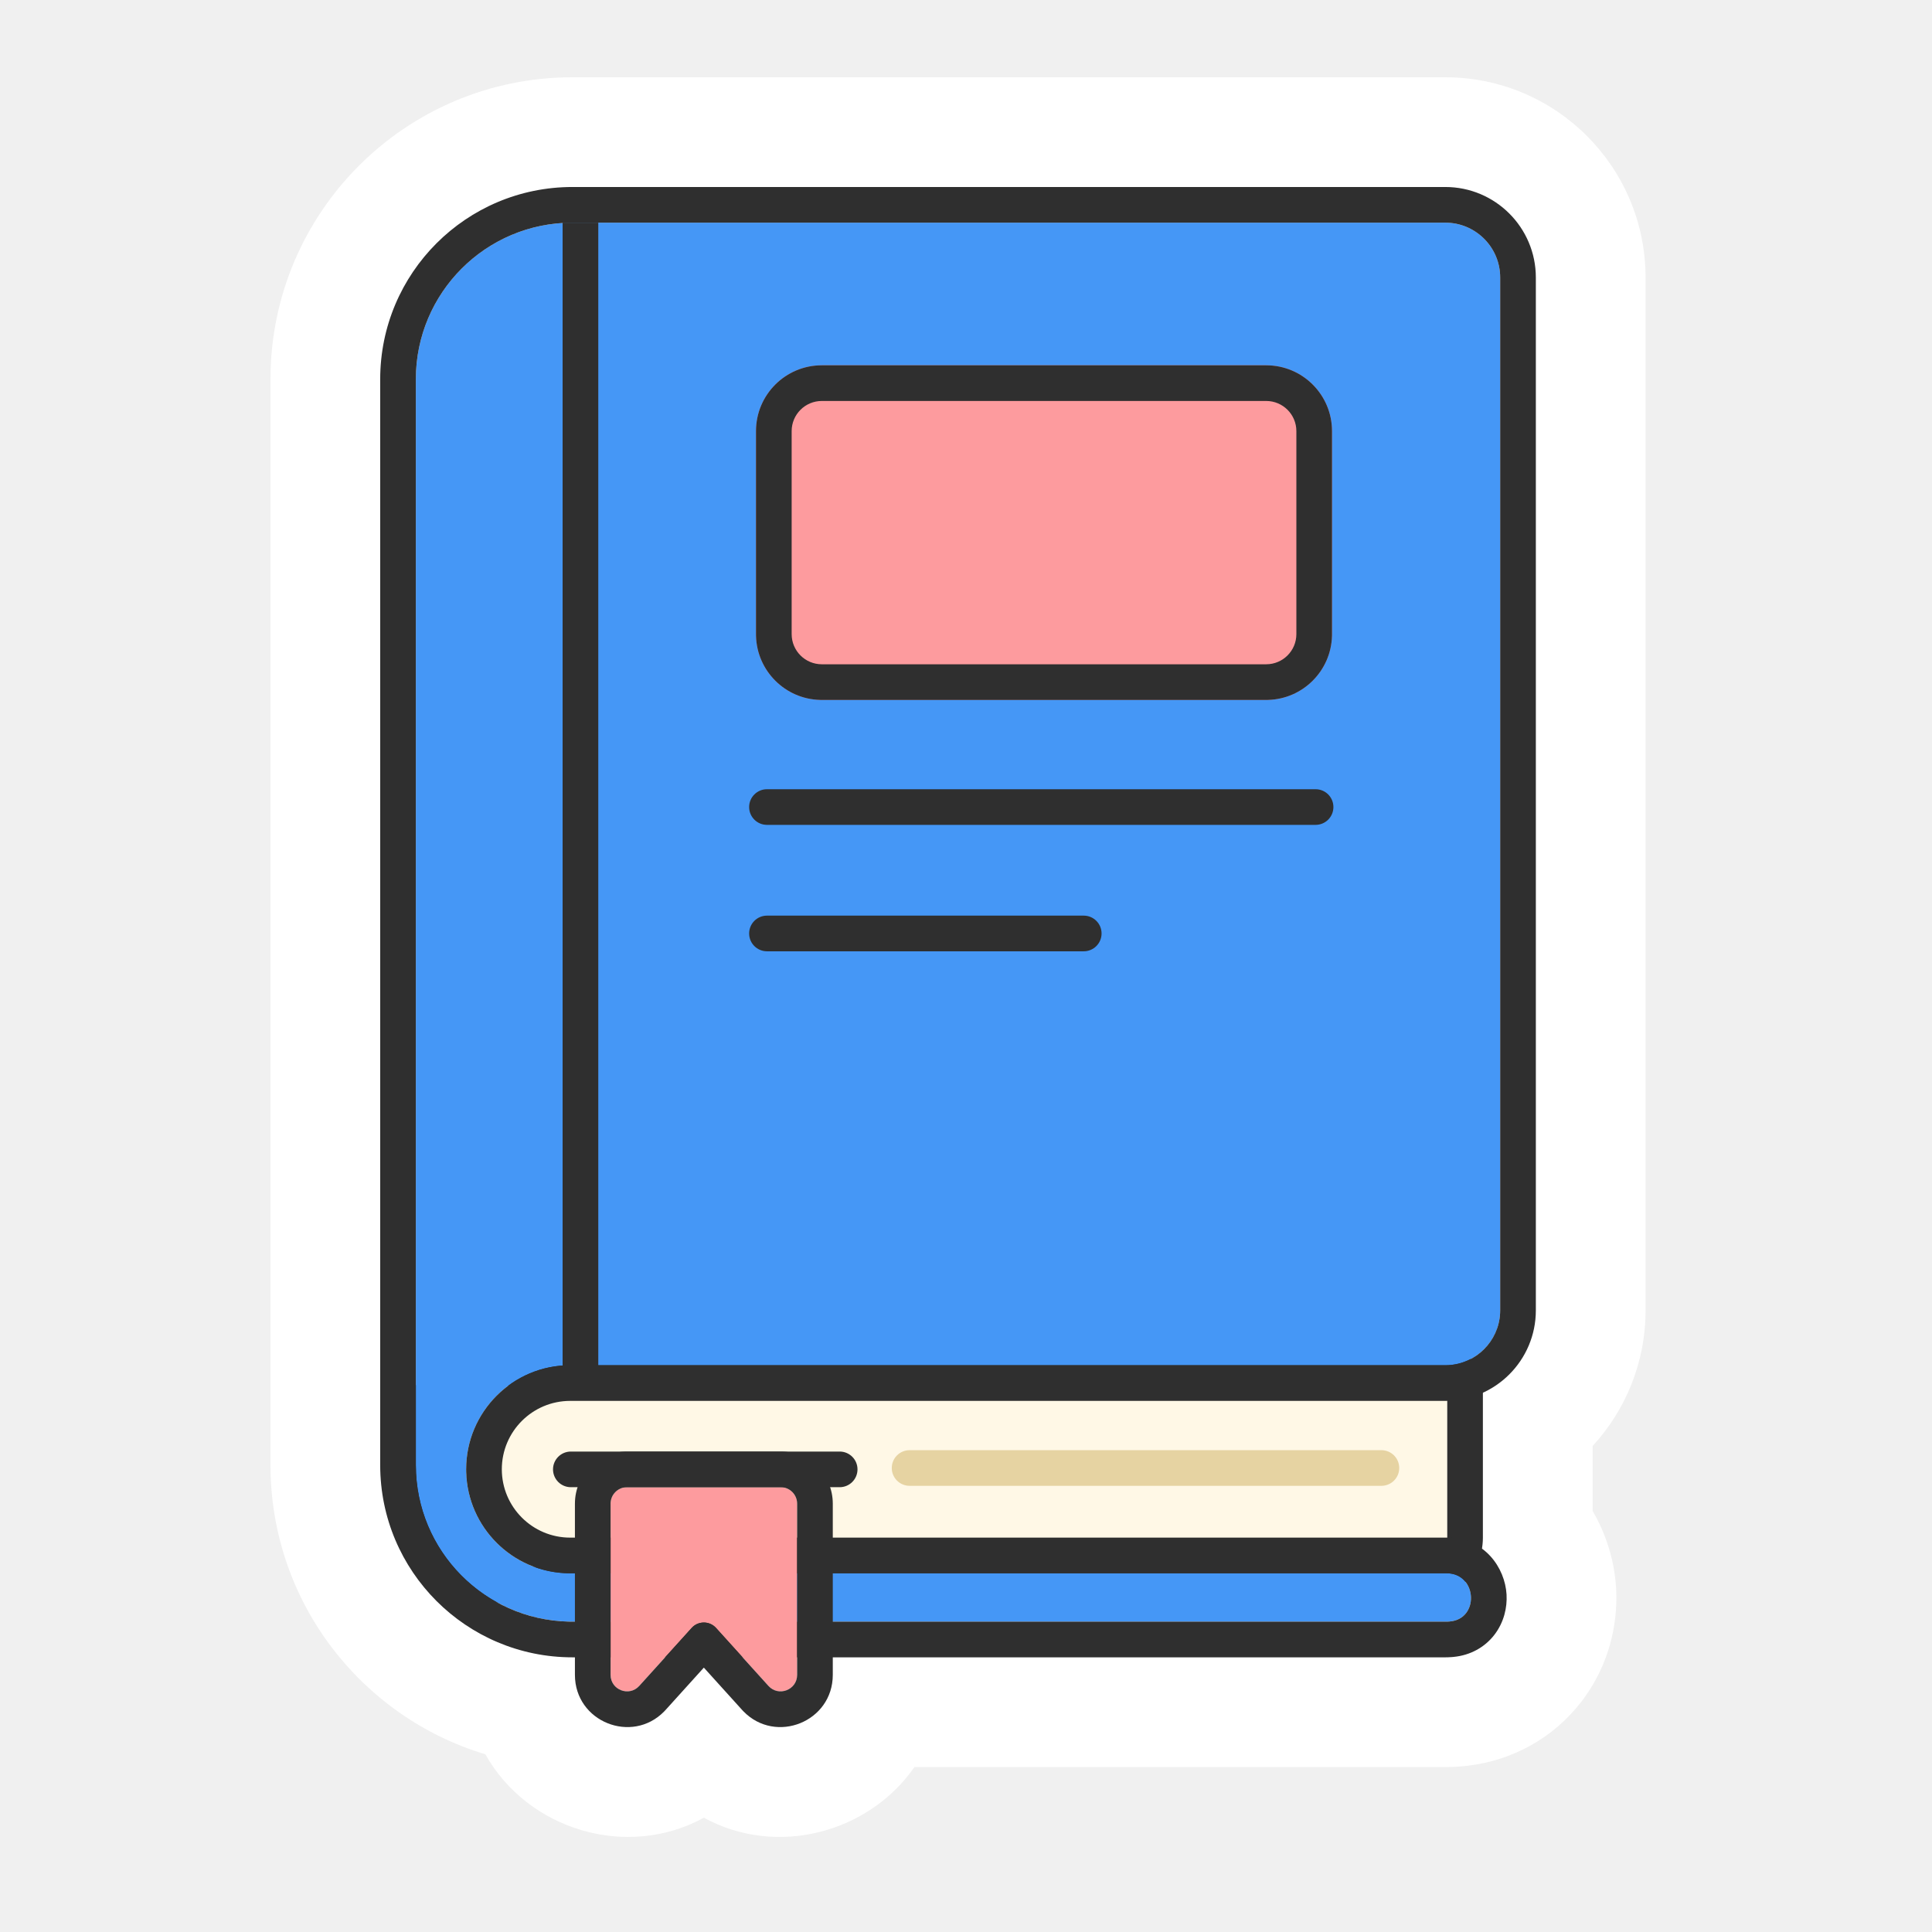
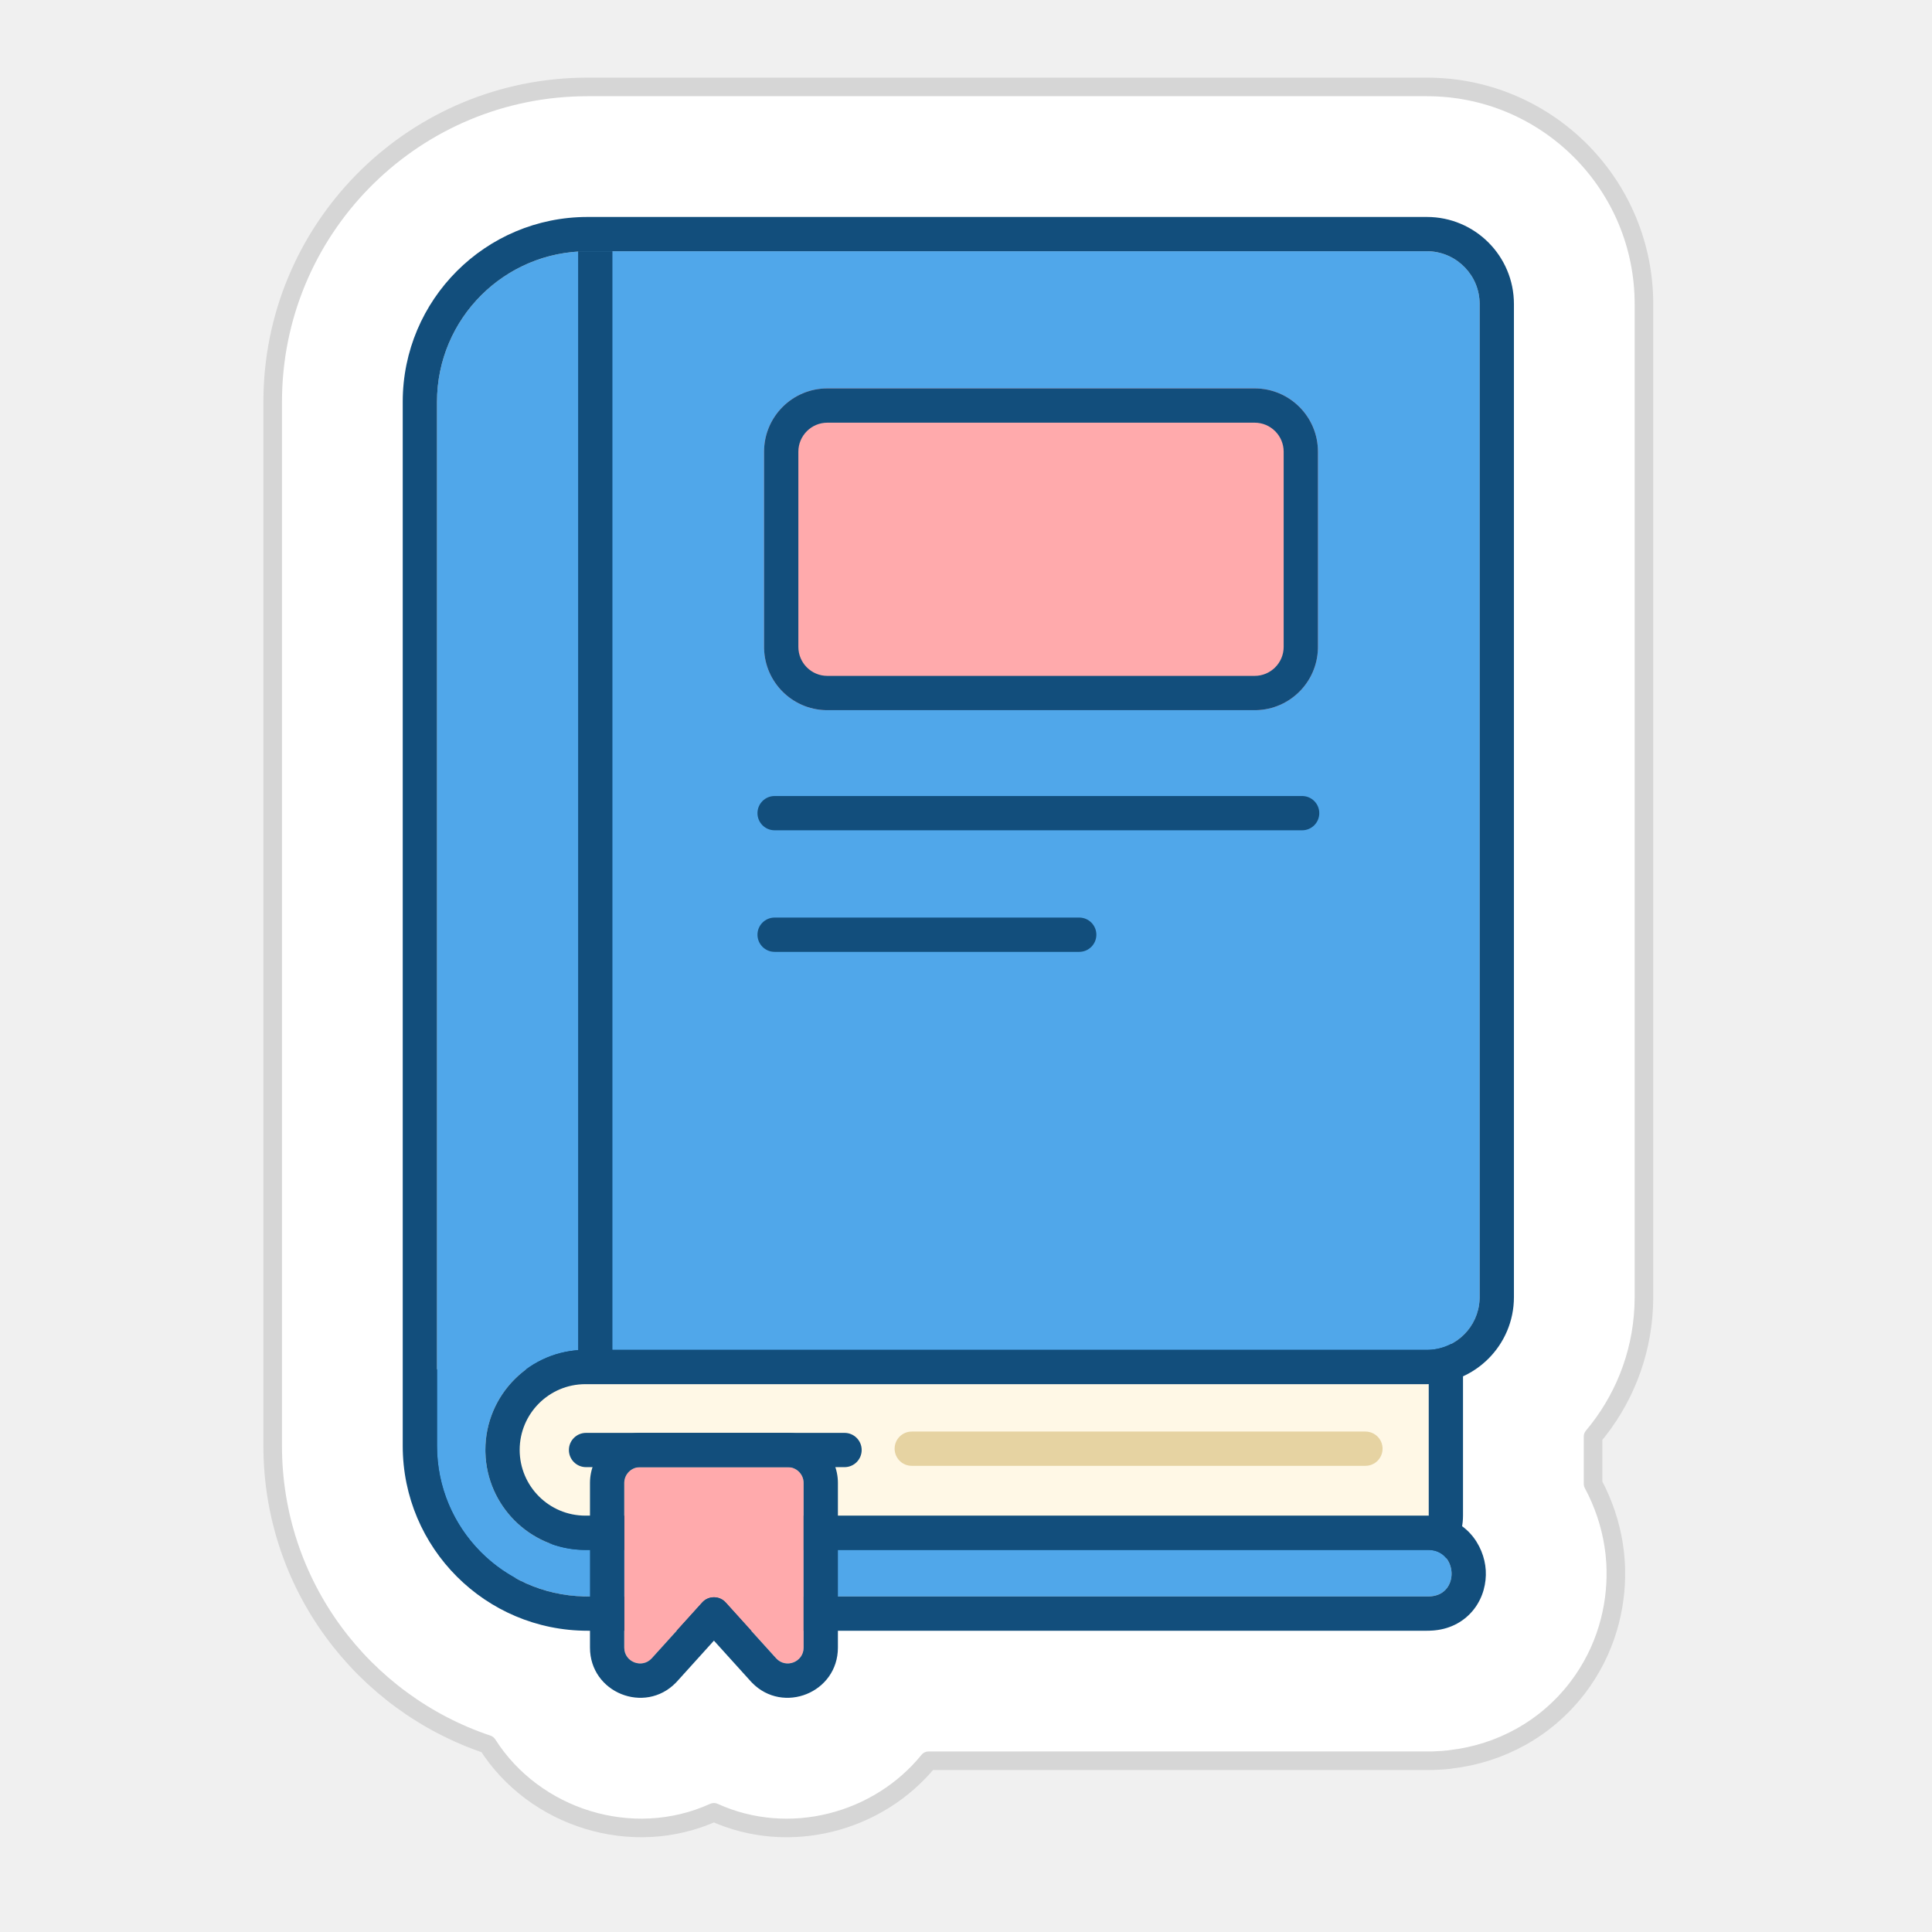
- <svg xmlns="http://www.w3.org/2000/svg" viewBox="0 0 100 100" width="100" height="100" fill="none">
-   <g transform="translate(-6, -16)">
-     <path d="M80.81 20C86.533 20 91.174 24.641 91.174 30.364V83.825C91.174 86.537 90.132 89 88.434 90.843V94.206C89.138 95.41 89.529 96.727 89.633 97.986L89.649 98.207L89.657 98.381C89.722 100.131 89.274 102.13 87.991 103.893L87.859 104.068C86.395 105.978 84.251 107.131 81.944 107.397C81.936 107.398 81.929 107.399 81.922 107.4C81.889 107.404 81.859 107.406 81.833 107.409C81.825 107.41 81.817 107.411 81.809 107.412L81.809 107.412C81.79 107.414 81.774 107.416 81.759 107.417C81.742 107.419 81.725 107.42 81.712 107.421C81.709 107.421 81.706 107.421 81.703 107.422C81.705 107.422 81.707 107.422 81.709 107.421C81.704 107.422 81.699 107.422 81.695 107.422C81.692 107.423 81.688 107.423 81.685 107.424C81.682 107.424 81.679 107.424 81.677 107.424C81.676 107.424 81.673 107.424 81.672 107.424L81.672 107.425C81.661 107.426 81.65 107.427 81.639 107.428C81.624 107.429 81.61 107.43 81.594 107.432C81.587 107.432 81.579 107.433 81.571 107.433C81.384 107.448 81.221 107.455 81.096 107.458C81.02 107.46 80.955 107.461 80.903 107.462C80.857 107.462 80.814 107.462 80.81 107.462V107.462H53.331C50.979 110.854 46.222 112.158 42.433 110.084C38.406 112.287 33.288 110.678 31.123 106.802C24.688 104.867 20 98.897 20 91.833V35.629C20 26.998 26.998 20 35.629 20H80.81ZM87.09 101.83C87.089 101.832 87.087 101.835 87.085 101.839L87.074 101.863L87.09 101.829L87.09 101.83ZM86.422 94.501C86.418 94.497 86.415 94.493 86.413 94.49C86.412 94.489 86.412 94.488 86.411 94.487L86.422 94.501Z" fill="white" />
-     <path d="M31.695 87.727H80.909V95.587C80.909 96.419 80.249 97.095 79.437 97.095H31.695C29.552 97.095 27.809 95.312 27.809 93.114V91.705C27.809 89.51 29.549 87.724 31.695 87.724V87.727Z" fill="#FFF8E6" />
-     <path d="M31.695 87.727V87.724C29.549 87.724 27.809 89.509 27.809 91.705V93.114L27.81 93.216C27.862 95.333 29.531 97.04 31.595 97.093L31.695 97.095H79.437L79.513 97.093C80.265 97.053 80.869 96.435 80.907 95.664L80.909 95.587V87.727H31.695ZM82.754 95.587C82.754 97.396 81.31 98.94 79.437 98.94H31.695C28.491 98.94 25.963 96.29 25.963 93.114V91.705C25.963 88.533 28.487 85.878 31.695 85.878C31.729 85.878 31.763 85.879 31.797 85.881H80.909C81.928 85.881 82.754 86.708 82.754 87.727V95.587Z" fill="#2F2F2F" />
-     <path d="M35.512 97.433C32.539 97.433 30.128 95.022 30.128 92.049C30.128 89.076 32.539 86.665 35.512 86.665H80.809C82.377 86.665 83.649 85.393 83.649 83.825V30.364C83.649 28.797 82.377 27.525 80.809 27.525H35.629C31.153 27.525 27.524 31.154 27.524 35.629V91.833C27.524 96.308 31.153 99.937 35.629 99.937H80.809C80.883 99.937 80.954 99.937 81.025 99.928C82.598 99.809 82.462 97.433 80.883 97.433H35.512Z" fill="#4597F6" />
-     <path d="M25.679 91.833V35.629C25.679 30.134 30.134 25.679 35.629 25.679V27.525C31.153 27.525 27.524 31.154 27.524 35.629V91.833C27.524 96.238 31.041 99.823 35.419 99.934L35.629 99.937H80.809C80.883 99.937 80.954 99.937 81.025 99.929C82.573 99.811 82.466 97.506 80.956 97.434L80.883 97.433V95.587C82.853 95.587 83.9 97.16 83.979 98.531C84.018 99.215 83.841 99.975 83.353 100.612C82.853 101.264 82.107 101.675 81.245 101.761L81.245 101.761C81.23 101.763 81.214 101.764 81.199 101.765C81.188 101.766 81.176 101.768 81.165 101.769L81.164 101.769C80.998 101.783 80.857 101.783 80.809 101.783H35.629C30.134 101.783 25.679 97.327 25.679 91.833ZM80.883 95.587V97.433H35.512V95.587H80.883ZM30.128 92.049C30.128 89.076 32.539 86.665 35.512 86.665H80.809L80.955 86.661C82.406 86.588 83.571 85.423 83.645 83.971L83.649 83.825V30.364C83.649 28.846 82.455 27.605 80.955 27.529L80.809 27.525V25.679C83.396 25.679 85.495 27.778 85.495 30.364V83.825C85.495 86.412 83.396 88.51 80.809 88.51H35.512C33.559 88.51 31.974 90.095 31.974 92.049C31.974 94.002 33.559 95.587 35.512 95.587V97.433L35.373 97.431C32.511 97.358 30.203 95.05 30.13 92.188L30.128 92.049ZM80.809 25.679V27.525H35.629V25.679H80.809Z" fill="#2F2F2F" />
-     <path d="M36.967 27.525L36.967 87.724L35.121 87.724L35.121 27.525L36.967 27.525Z" fill="#2F2F2F" />
-     <path d="M77.501 91.061C78.011 91.061 78.424 91.474 78.424 91.983C78.424 92.493 78.011 92.906 77.501 92.906L53.081 92.906C52.571 92.906 52.158 92.493 52.158 91.983C52.158 91.474 52.571 91.061 53.081 91.061L77.501 91.061Z" fill="#E6D3A2" />
-     <path d="M47.259 102.691C47.259 103.471 46.298 103.841 45.775 103.262L43.063 100.262C42.725 99.888 42.138 99.888 41.8 100.262L39.088 103.262C38.565 103.841 37.604 103.471 37.604 102.691L37.604 93.829C37.604 93.359 37.986 92.977 38.456 92.977L46.407 92.977C46.877 92.977 47.259 93.359 47.259 93.829L47.259 102.691Z" fill="#FD9B9E" />
-     <path d="M47.259 93.829C47.259 93.359 46.877 92.977 46.407 92.977L38.456 92.977L38.412 92.978C37.977 93 37.627 93.35 37.605 93.785L37.604 93.829L37.604 102.691C37.604 103.471 38.565 103.841 39.088 103.262L41.8 100.263L41.832 100.228C42.174 99.889 42.736 99.9 43.063 100.263L45.775 103.262C46.298 103.841 47.259 103.471 47.259 102.691L47.259 93.829ZM35.758 93.829C35.758 92.339 36.966 91.132 38.456 91.132L46.407 91.132C47.897 91.132 49.105 92.339 49.105 93.829L49.105 102.691C49.104 105.122 46.156 106.295 44.484 104.583L44.406 104.5L42.431 102.316L40.457 104.5L40.379 104.583C38.707 106.295 35.759 105.122 35.758 102.691L35.758 93.829Z" fill="#2F2F2F" />
-     <path d="M49.461 91.132C49.971 91.132 50.384 91.545 50.384 92.054C50.384 92.564 49.971 92.977 49.461 92.977L35.547 92.977C35.037 92.977 34.624 92.564 34.624 92.054C34.624 91.545 35.037 91.132 35.547 91.132L49.461 91.132Z" fill="#2F2F2F" />
-     <path d="M45.13 38.315C45.13 36.433 46.656 34.908 48.537 34.908H71.538C73.42 34.908 74.945 36.433 74.945 38.315V48.822C74.945 50.704 73.42 52.229 71.538 52.229H48.537C46.656 52.229 45.13 50.704 45.13 48.822V38.315Z" fill="#FD9B9E" />
-     <path d="M71.538 50.383V52.229H48.537V50.383H71.538ZM73.1 48.822V38.315C73.1 37.453 72.4 36.754 71.538 36.754H48.537C47.675 36.754 46.976 37.453 46.976 38.315V48.822C46.976 49.684 47.675 50.383 48.537 50.383V52.229L48.45 52.228C46.637 52.182 45.177 50.722 45.131 48.91L45.13 48.822V38.315C45.13 36.433 46.656 34.908 48.537 34.908H71.538C73.42 34.908 74.945 36.433 74.945 38.315V48.822L74.944 48.91C74.898 50.722 73.438 52.182 71.626 52.228L71.538 52.229V50.383C72.4 50.383 73.1 49.684 73.1 48.822Z" fill="#2F2F2F" />
-     <path d="M74.094 56.85C74.604 56.85 75.017 57.263 75.017 57.773C75.017 58.282 74.604 58.695 74.094 58.695H45.698C45.189 58.695 44.775 58.282 44.775 57.773C44.775 57.263 45.189 56.85 45.698 56.85H74.094Z" fill="#2F2F2F" />
-     <path d="M62.094 63.393C62.604 63.393 63.017 63.806 63.017 64.316C63.017 64.826 62.604 65.239 62.094 65.239H45.698C45.189 65.239 44.775 64.826 44.775 64.316C44.775 63.806 45.189 63.393 45.698 63.393H62.094Z" fill="#2F2F2F" />
-   </g>
+ <svg xmlns="http://www.w3.org/2000/svg" viewBox="0 0 104 104" width="104" height="104" fill="none">
+   <path d="M77.869 94.731C77.883 94.731 77.899 94.73 77.917 94.728C77.923 94.728 77.934 94.727 77.946 94.726L78.079 94.711C78.088 94.71 78.096 94.706 78.105 94.704C80.752 94.397 83.219 93.072 84.906 90.872L84.914 90.862L85.195 90.477L85.202 90.466C86.617 88.418 87.08 86.119 86.967 84.131L86.966 84.118L86.926 83.635L86.925 83.621L86.859 83.135C86.684 82.038 86.319 80.925 85.755 79.874V77.332C87.349 75.436 88.359 73.024 88.481 70.372L88.494 69.825V16.364C88.494 10.014 83.426 4.843 77.112 4.683L76.811 4.679H31.629C22.415 4.679 14.917 12.033 14.685 21.191L14.679 21.629V77.833C14.679 85.311 19.523 91.651 26.241 93.902C28.762 97.867 34.035 99.552 38.431 97.558C42.488 99.4 47.292 98.105 49.99 94.781L76.81 94.78C76.851 94.78 76.996 94.783 77.132 94.779C77.204 94.777 77.275 94.773 77.343 94.769L77.564 94.757C77.606 94.754 77.65 94.752 77.693 94.749C77.726 94.746 77.754 94.744 77.77 94.742L77.79 94.74H77.792L77.791 94.739C77.8 94.739 77.808 94.739 77.814 94.738C77.819 94.738 77.824 94.737 77.825 94.736H77.821L77.881 94.731C77.877 94.732 77.873 94.731 77.869 94.731ZM77.869 94.731C77.866 94.731 77.863 94.731 77.86 94.731C77.85 94.731 77.841 94.731 77.838 94.731L77.869 94.731Z" fill="white" stroke="#D6D6D6" stroke-linecap="round" stroke-linejoin="round" />
+   <path d="M27.695 73.727H76.909V81.587C76.909 82.419 76.249 83.095 75.437 83.095H27.695C25.552 83.095 23.809 81.312 23.809 79.114V77.705C23.809 75.51 25.549 73.724 27.695 73.724V73.727Z" fill="#FFF8E6" />
+   <path d="M27.695 73.727V73.724C25.549 73.724 23.809 75.51 23.809 77.705V79.114L23.81 79.216C23.862 81.333 25.531 83.04 27.595 83.093L27.695 83.095H75.437L75.513 83.093C76.265 83.053 76.869 82.435 76.907 81.664L76.909 81.587V73.727H27.695ZM78.754 81.587C78.754 83.396 77.31 84.94 75.437 84.94H27.695C24.491 84.94 21.963 82.29 21.963 79.114V77.705C21.963 74.533 24.487 71.878 27.695 71.878C27.729 71.878 27.763 71.879 27.797 71.881H76.909C77.928 71.881 78.754 72.708 78.754 73.727V81.587Z" fill="#124E7C" />
+   <path d="M31.512 83.433C28.539 83.433 26.128 81.022 26.128 78.049C26.128 75.076 28.539 72.665 31.512 72.665H76.809C78.377 72.665 79.649 71.393 79.649 69.825V16.364C79.649 14.797 78.377 13.525 76.809 13.525H31.629C27.153 13.525 23.524 17.154 23.524 21.629V77.833C23.524 82.308 27.153 85.937 31.629 85.937H76.809C76.883 85.937 76.954 85.937 77.025 85.928C78.598 85.809 78.462 83.433 76.883 83.433H31.512Z" fill="#50A7EA" />
+   <path d="M21.679 77.833V21.629C21.679 16.134 26.134 11.679 31.629 11.679V13.525C27.153 13.525 23.524 17.154 23.524 21.629V77.833C23.524 82.238 27.041 85.823 31.419 85.934L31.629 85.937H76.809C76.883 85.937 76.954 85.937 77.025 85.929C78.573 85.811 78.466 83.506 76.956 83.434L76.883 83.433V81.587C78.853 81.587 79.9 83.16 79.979 84.531C80.018 85.215 79.841 85.975 79.353 86.612C78.853 87.264 78.107 87.675 77.245 87.761L77.245 87.761C77.23 87.763 77.214 87.764 77.199 87.765C77.188 87.766 77.176 87.768 77.165 87.769L77.164 87.769C76.998 87.783 76.857 87.783 76.809 87.783H31.629C26.134 87.783 21.679 83.327 21.679 77.833ZM76.883 81.587V83.433H31.512V81.587H76.883ZM26.128 78.049C26.128 75.076 28.539 72.665 31.512 72.665H76.809L76.955 72.661C78.406 72.588 79.571 71.423 79.645 69.971L79.649 69.825V16.364C79.649 14.846 78.455 13.605 76.955 13.528L76.809 13.525V11.679C79.396 11.679 81.495 13.778 81.495 16.364V69.825C81.495 72.412 79.396 74.51 76.809 74.51H31.512C29.558 74.51 27.974 76.095 27.974 78.049C27.974 80.002 29.558 81.587 31.512 81.587V83.433L31.373 83.431C28.511 83.358 26.203 81.05 26.13 78.188L26.128 78.049ZM76.809 11.679V13.525H31.629V11.679H76.809Z" fill="#124E7C" />
+   <path d="M32.967 13.525L32.967 73.724L31.121 73.724L31.121 13.525L32.967 13.525Z" fill="#124E7C" />
+   <path d="M73.501 77.061C74.011 77.061 74.424 77.474 74.424 77.983C74.424 78.493 74.011 78.906 73.501 78.906L49.081 78.906C48.571 78.906 48.158 78.493 48.158 77.983C48.158 77.474 48.571 77.061 49.081 77.061L73.501 77.061Z" fill="#E6D3A2" />
+   <path d="M43.26 88.691C43.26 89.471 42.299 89.841 41.776 89.262L39.064 86.262C38.726 85.888 38.139 85.888 37.8 86.262L35.089 89.262C34.566 89.841 33.605 89.471 33.605 88.691L33.605 79.829C33.605 79.359 33.987 78.977 34.457 78.977L42.408 78.977C42.878 78.977 43.26 79.359 43.26 79.829L43.26 88.691Z" fill="#FFAAAC" />
+   <path d="M43.259 79.829C43.259 79.359 42.877 78.977 42.407 78.977L34.456 78.977L34.412 78.978C33.977 79 33.627 79.35 33.605 79.785L33.604 79.829L33.604 88.691C33.604 89.471 34.565 89.841 35.088 89.262L37.8 86.263L37.832 86.228C38.174 85.889 38.736 85.9 39.063 86.263L41.775 89.262C42.298 89.841 43.259 89.471 43.259 88.691L43.259 79.829ZM31.759 79.829C31.759 78.339 32.966 77.132 34.456 77.132L42.407 77.132C43.897 77.132 45.105 78.339 45.105 79.829L45.105 88.691C45.104 91.122 42.156 92.295 40.484 90.583L40.406 90.5L38.431 88.316L36.457 90.5L36.379 90.583C34.707 92.295 31.759 91.122 31.759 88.691L31.759 79.829Z" fill="#124E7C" />
+   <path d="M45.461 77.132C45.971 77.132 46.384 77.545 46.384 78.054C46.384 78.564 45.971 78.977 45.461 78.977L31.547 78.977C31.037 78.977 30.624 78.564 30.624 78.054C30.624 77.545 31.037 77.132 31.547 77.132L45.461 77.132Z" fill="#124E7C" />
+   <path d="M41.13 24.315C41.13 22.433 42.656 20.908 44.537 20.908H67.538C69.42 20.908 70.945 22.433 70.945 24.315V34.822C70.945 36.704 69.42 38.229 67.538 38.229H44.537C42.656 38.229 41.13 36.704 41.13 34.822V24.315Z" fill="#FFAAAC" />
+   <path d="M67.538 36.383V38.229H44.537V36.383H67.538ZM69.1 34.822V24.315C69.1 23.453 68.4 22.753 67.538 22.753H44.537C43.675 22.753 42.976 23.453 42.976 24.315V34.822C42.976 35.684 43.675 36.383 44.537 36.383V38.229L44.45 38.228C42.637 38.182 41.177 36.722 41.131 34.91L41.13 34.822V24.315C41.13 22.433 42.656 20.908 44.537 20.908H67.538C69.42 20.908 70.945 22.433 70.945 24.315V34.822L70.944 34.91C70.898 36.722 69.438 38.182 67.626 38.228L67.538 38.229V36.383C68.4 36.383 69.1 35.684 69.1 34.822Z" fill="#124E7C" />
+   <path d="M70.094 42.85C70.604 42.85 71.017 43.263 71.017 43.773C71.017 44.282 70.604 44.695 70.094 44.695H41.698C41.189 44.695 40.775 44.282 40.775 43.773C40.775 43.263 41.189 42.85 41.698 42.85H70.094Z" fill="#124E7C" />
+   <path d="M58.094 49.393C58.604 49.393 59.017 49.806 59.017 50.316C59.017 50.826 58.604 51.239 58.094 51.239H41.698C41.189 51.239 40.775 50.826 40.775 50.316C40.775 49.806 41.189 49.393 41.698 49.393H58.094Z" fill="#124E7C" />
</svg>
